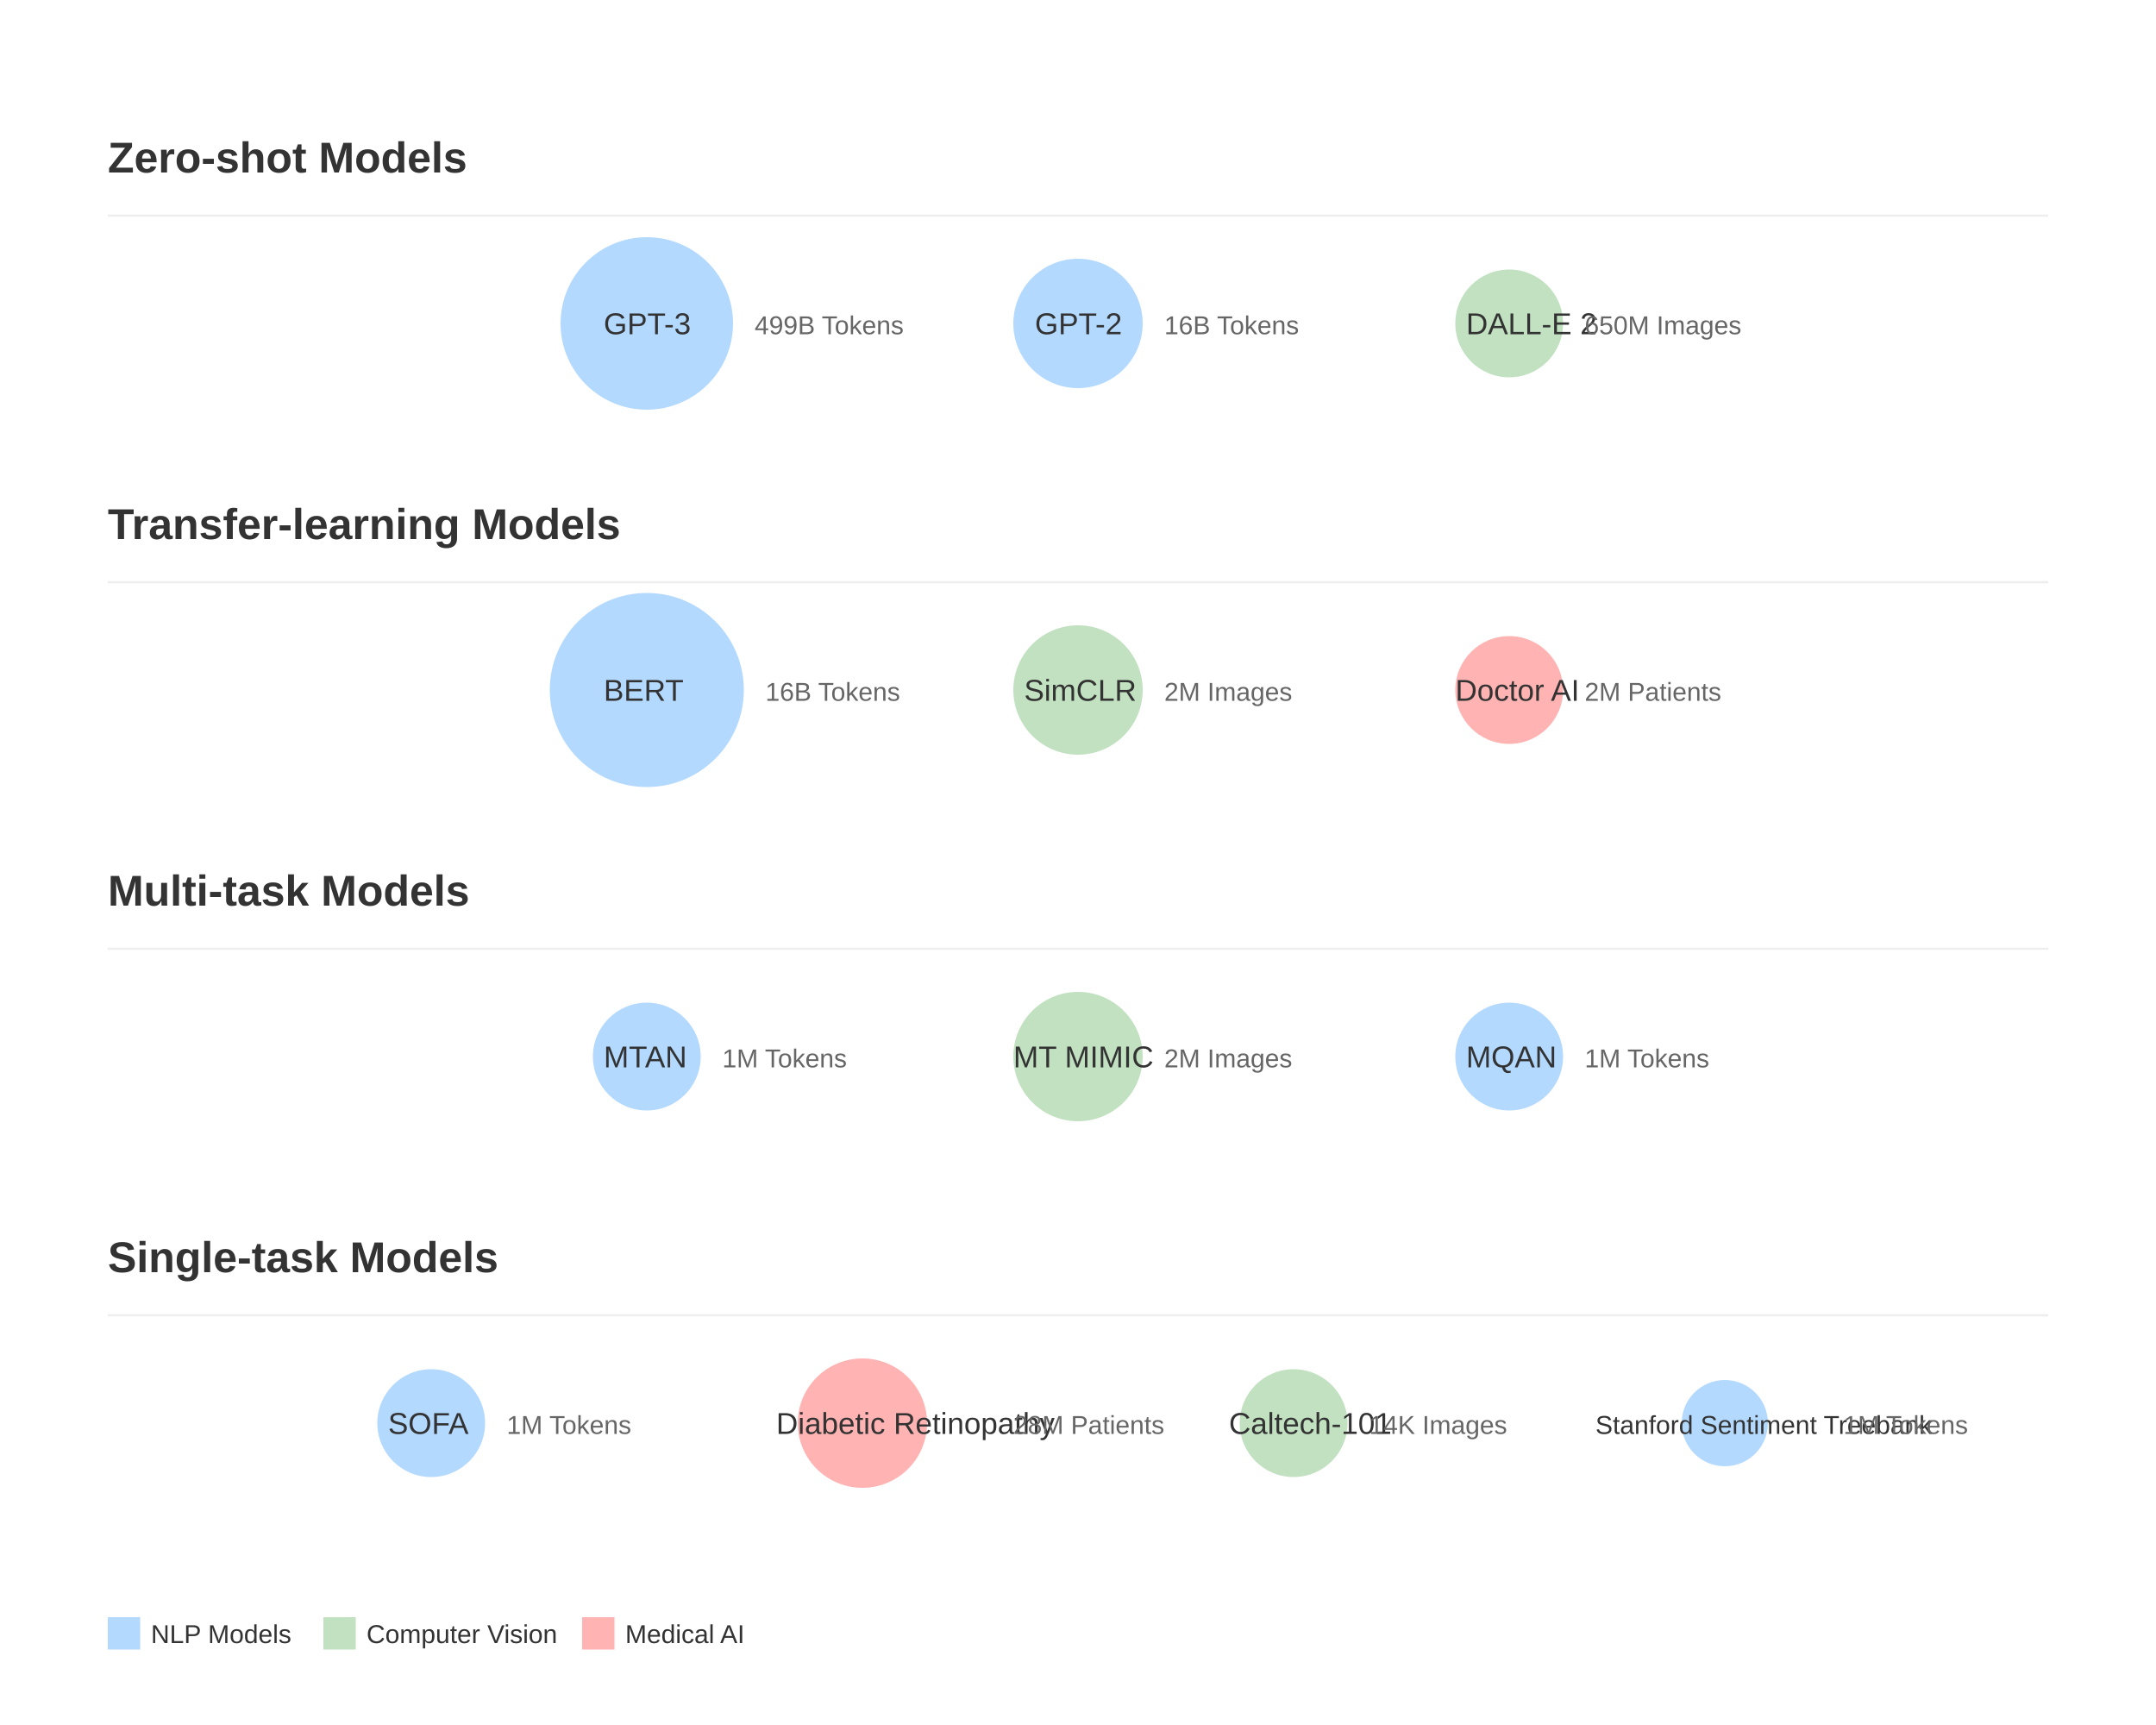
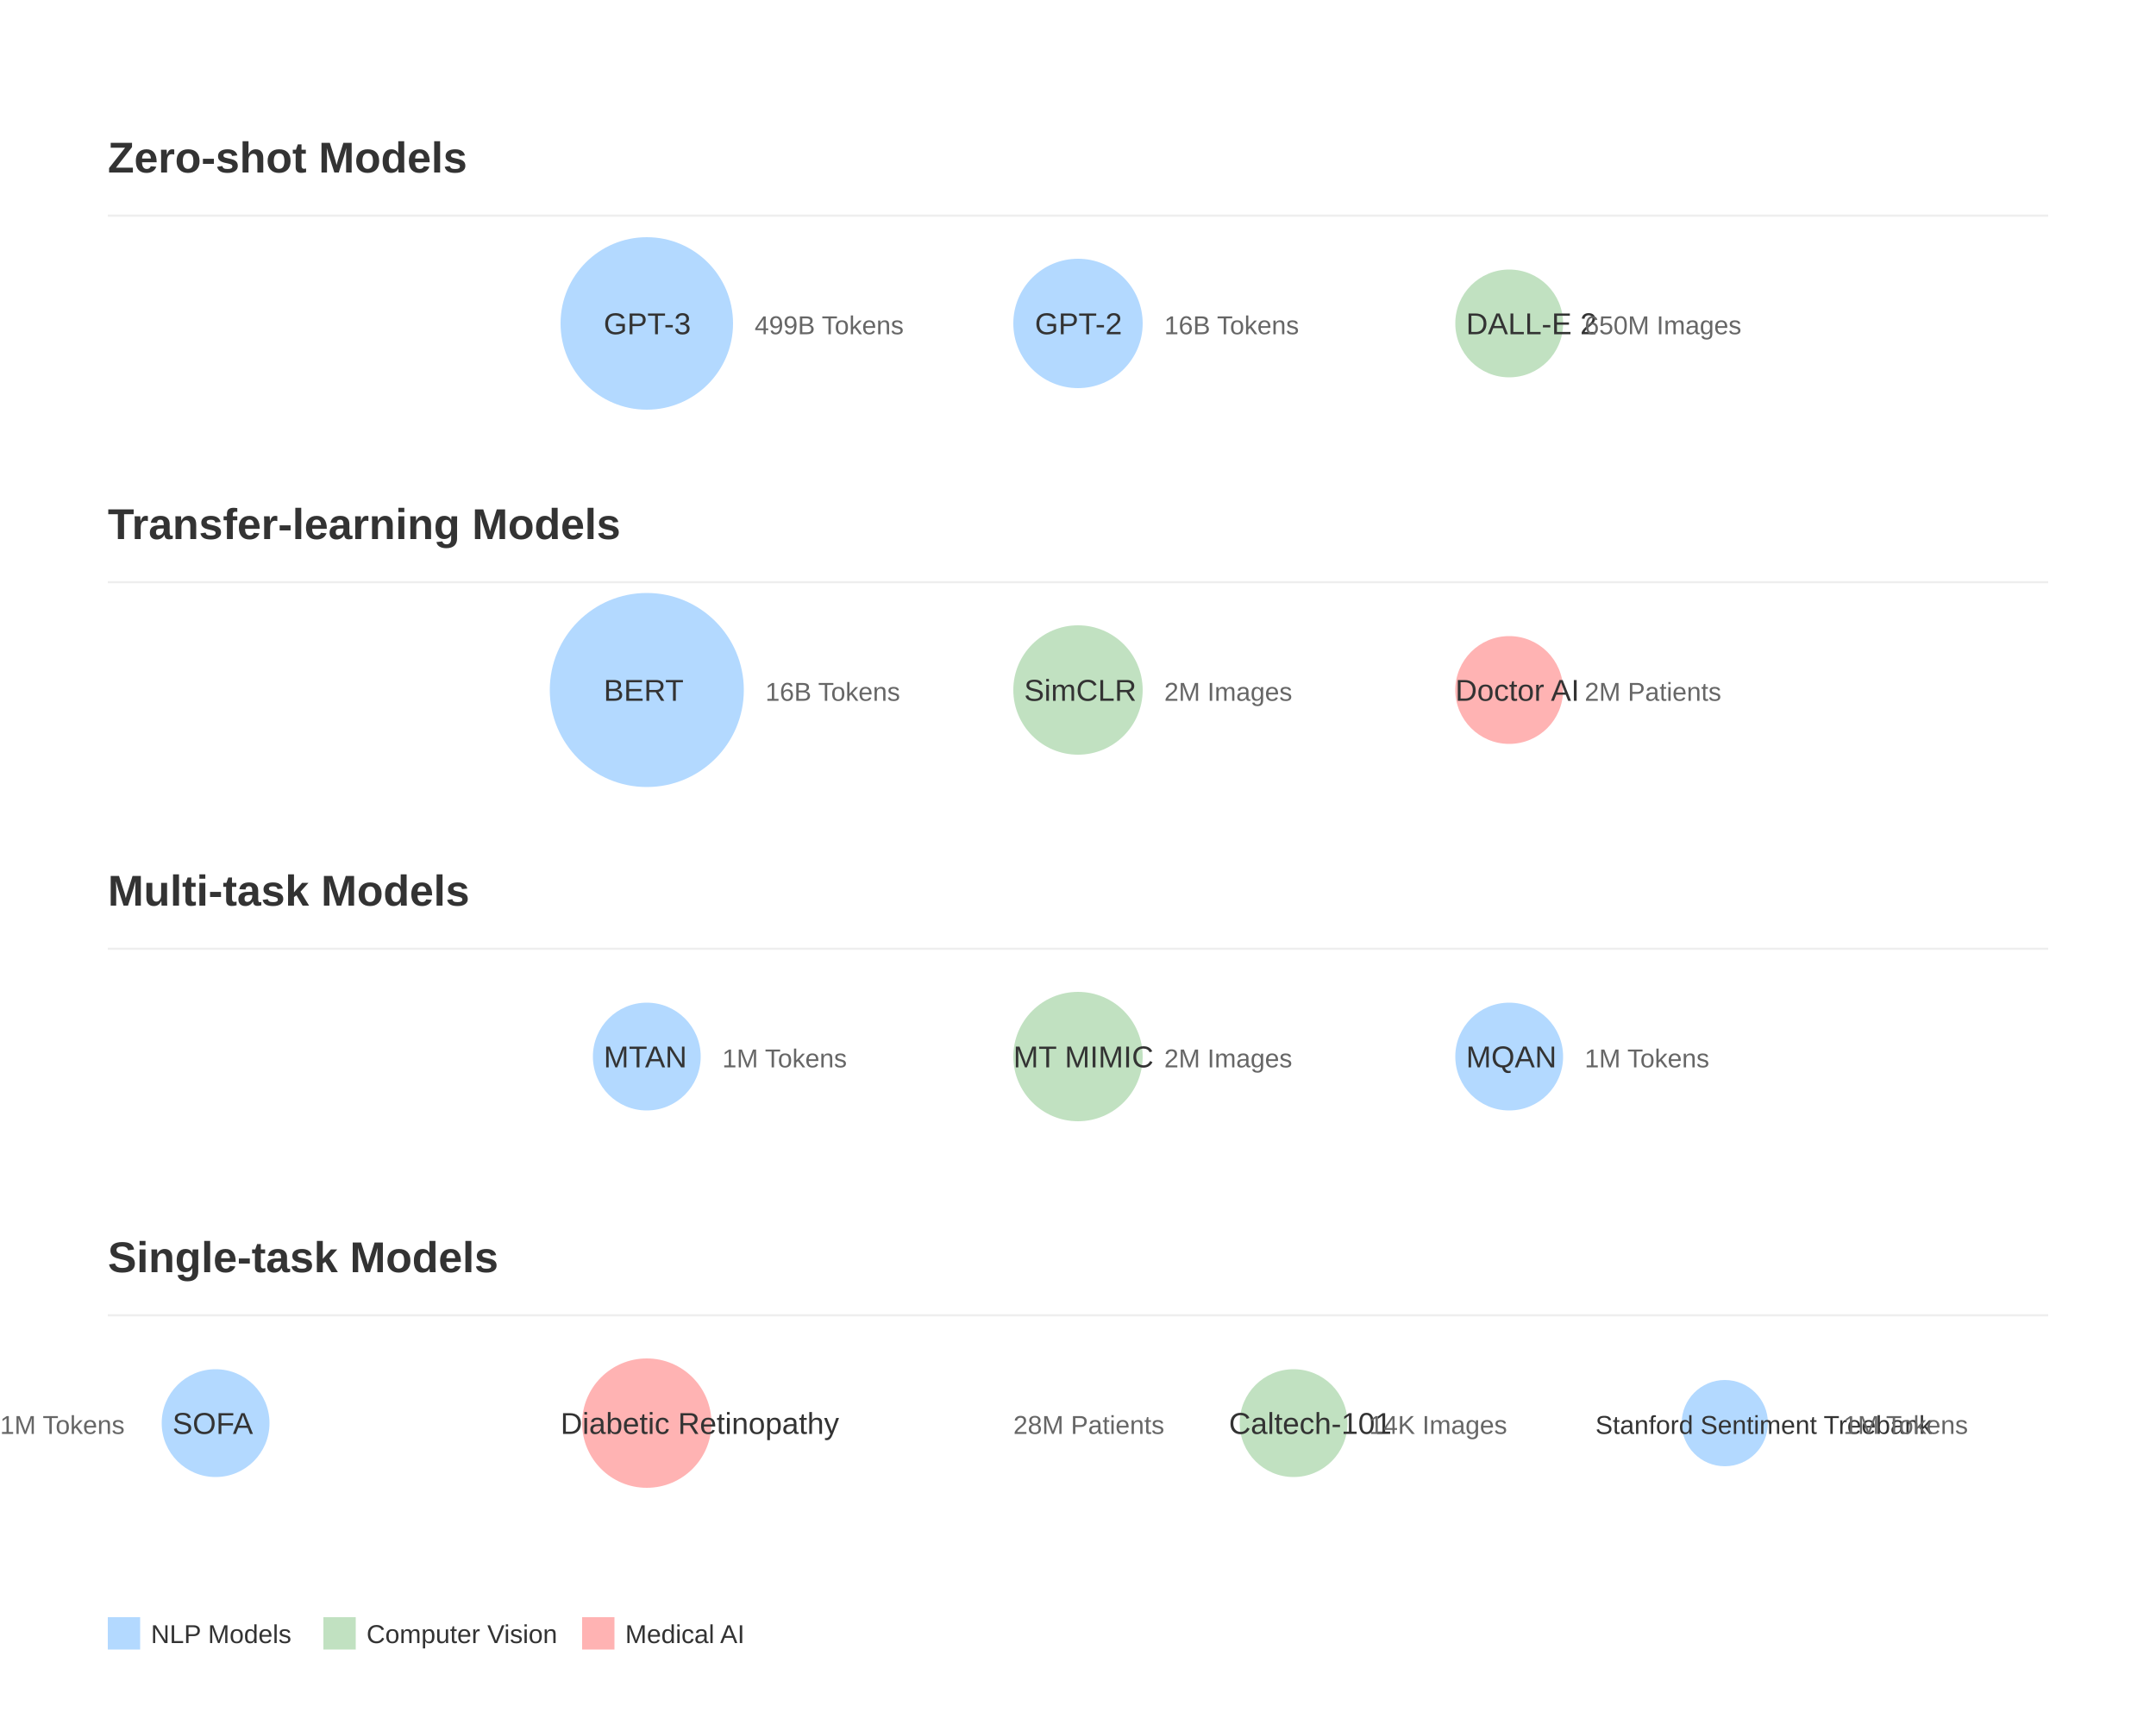
<svg xmlns="http://www.w3.org/2000/svg" viewBox="0 0 1000 800">
  <rect width="1000" height="1000" fill="#ffffff" />
  <text x="50" y="80" font-family="Arial" font-size="20" font-weight="bold" fill="#333">Zero-shot Models</text>
  <text x="50" y="250" font-family="Arial" font-size="20" font-weight="bold" fill="#333">Transfer-learning Models</text>
  <text x="50" y="420" font-family="Arial" font-size="20" font-weight="bold" fill="#333">Multi-task Models</text>
  <text x="50" y="590" font-family="Arial" font-size="20" font-weight="bold" fill="#333">Single-task Models</text>
  <line x1="50" y1="100" x2="950" y2="100" stroke="#eee" stroke-width="1" />
  <circle cx="300" cy="150" r="40" fill="#B3D9FF" />
  <text x="280" y="155" font-family="Arial" font-size="14" fill="#333">GPT-3</text>
  <text x="350" y="155" font-family="Arial" font-size="12" fill="#666">499B Tokens</text>
  <circle cx="500" cy="150" r="30" fill="#B3D9FF" />
  <text x="480" y="155" font-family="Arial" font-size="14" fill="#333">GPT-2</text>
  <text x="540" y="155" font-family="Arial" font-size="12" fill="#666">16B Tokens</text>
  <circle cx="700" cy="150" r="25" fill="#C1E1C1" />
  <text x="680" y="155" font-family="Arial" font-size="14" fill="#333">DALL-E 2</text>
  <text x="735" y="155" font-family="Arial" font-size="12" fill="#666">650M Images</text>
  <line x1="50" y1="270" x2="950" y2="270" stroke="#eee" stroke-width="1" />
  <circle cx="300" cy="320" r="45" fill="#B3D9FF" />
  <text x="280" y="325" font-family="Arial" font-size="14" fill="#333">BERT</text>
  <text x="355" y="325" font-family="Arial" font-size="12" fill="#666">16B Tokens</text>
  <circle cx="500" cy="320" r="30" fill="#C1E1C1" />
  <text x="475" y="325" font-family="Arial" font-size="14" fill="#333">SimCLR</text>
  <text x="540" y="325" font-family="Arial" font-size="12" fill="#666">2M Images</text>
  <circle cx="700" cy="320" r="25" fill="#FFB3B3" />
  <text x="675" y="325" font-family="Arial" font-size="14" fill="#333">Doctor AI</text>
  <text x="735" y="325" font-family="Arial" font-size="12" fill="#666">2M Patients</text>
  <line x1="50" y1="440" x2="950" y2="440" stroke="#eee" stroke-width="1" />
  <circle cx="300" cy="490" r="25" fill="#B3D9FF" />
  <text x="280" y="495" font-family="Arial" font-size="14" fill="#333">MTAN</text>
  <text x="335" y="495" font-family="Arial" font-size="12" fill="#666">1M Tokens</text>
  <circle cx="500" cy="490" r="30" fill="#C1E1C1" />
  <text x="470" y="495" font-family="Arial" font-size="14" fill="#333">MT MIMIC</text>
  <text x="540" y="495" font-family="Arial" font-size="12" fill="#666">2M Images</text>
  <circle cx="700" cy="490" r="25" fill="#B3D9FF" />
  <text x="680" y="495" font-family="Arial" font-size="14" fill="#333">MQAN</text>
  <text x="735" y="495" font-family="Arial" font-size="12" fill="#666">1M Tokens</text>
  <line x1="50" y1="610" x2="950" y2="610" stroke="#eee" stroke-width="1" />
-   <circle cx="200" cy="660" r="25" fill="#B3D9FF" />
-   <text x="180" y="665" font-family="Arial" font-size="14" fill="#333">SOFA</text>
-   <text x="235" y="665" font-family="Arial" font-size="12" fill="#666">1M Tokens</text>
-   <circle cx="400" cy="660" r="30" fill="#FFB3B3" />
-   <text x="360" y="665" font-family="Arial" font-size="14" fill="#333">Diabetic Retinopathy</text>
+   <circle cx="100" cy="660" r="25" fill="#B3D9FF" />
+   <text x="80" y="665" font-family="Arial" font-size="14" fill="#333">SOFA</text>
+   <text x="q35" y="665" font-family="Arial" font-size="12" fill="#666">1M Tokens</text>
+   <circle cx="300" cy="660" r="30" fill="#FFB3B3" />
+   <text x="260" y="665" font-family="Arial" font-size="14" fill="#333">Diabetic Retinopathy</text>
  <text x="470" y="665" font-family="Arial" font-size="12" fill="#666">28M Patients</text>
  <circle cx="600" cy="660" r="25" fill="#C1E1C1" />
  <text x="570" y="665" font-family="Arial" font-size="14" fill="#333">Caltech-101</text>
  <text x="635" y="665" font-family="Arial" font-size="12" fill="#666">14K Images</text>
  <circle cx="800" cy="660" r="20" fill="#B3D9FF" />
  <text x="740" y="665" font-family="Arial" font-size="12" fill="#333">Stanford Sentiment Treebank</text>
  <text x="855" y="665" font-family="Arial" font-size="12" fill="#666">1M Tokens</text>
  <rect x="50" y="750" width="15" height="15" fill="#B3D9FF" />
  <text x="70" y="762" font-family="Arial" font-size="12" fill="#333">NLP Models</text>
  <rect x="150" y="750" width="15" height="15" fill="#C1E1C1" />
  <text x="170" y="762" font-family="Arial" font-size="12" fill="#333">Computer Vision</text>
  <rect x="270" y="750" width="15" height="15" fill="#FFB3B3" />
  <text x="290" y="762" font-family="Arial" font-size="12" fill="#333">Medical AI</text>
</svg>
